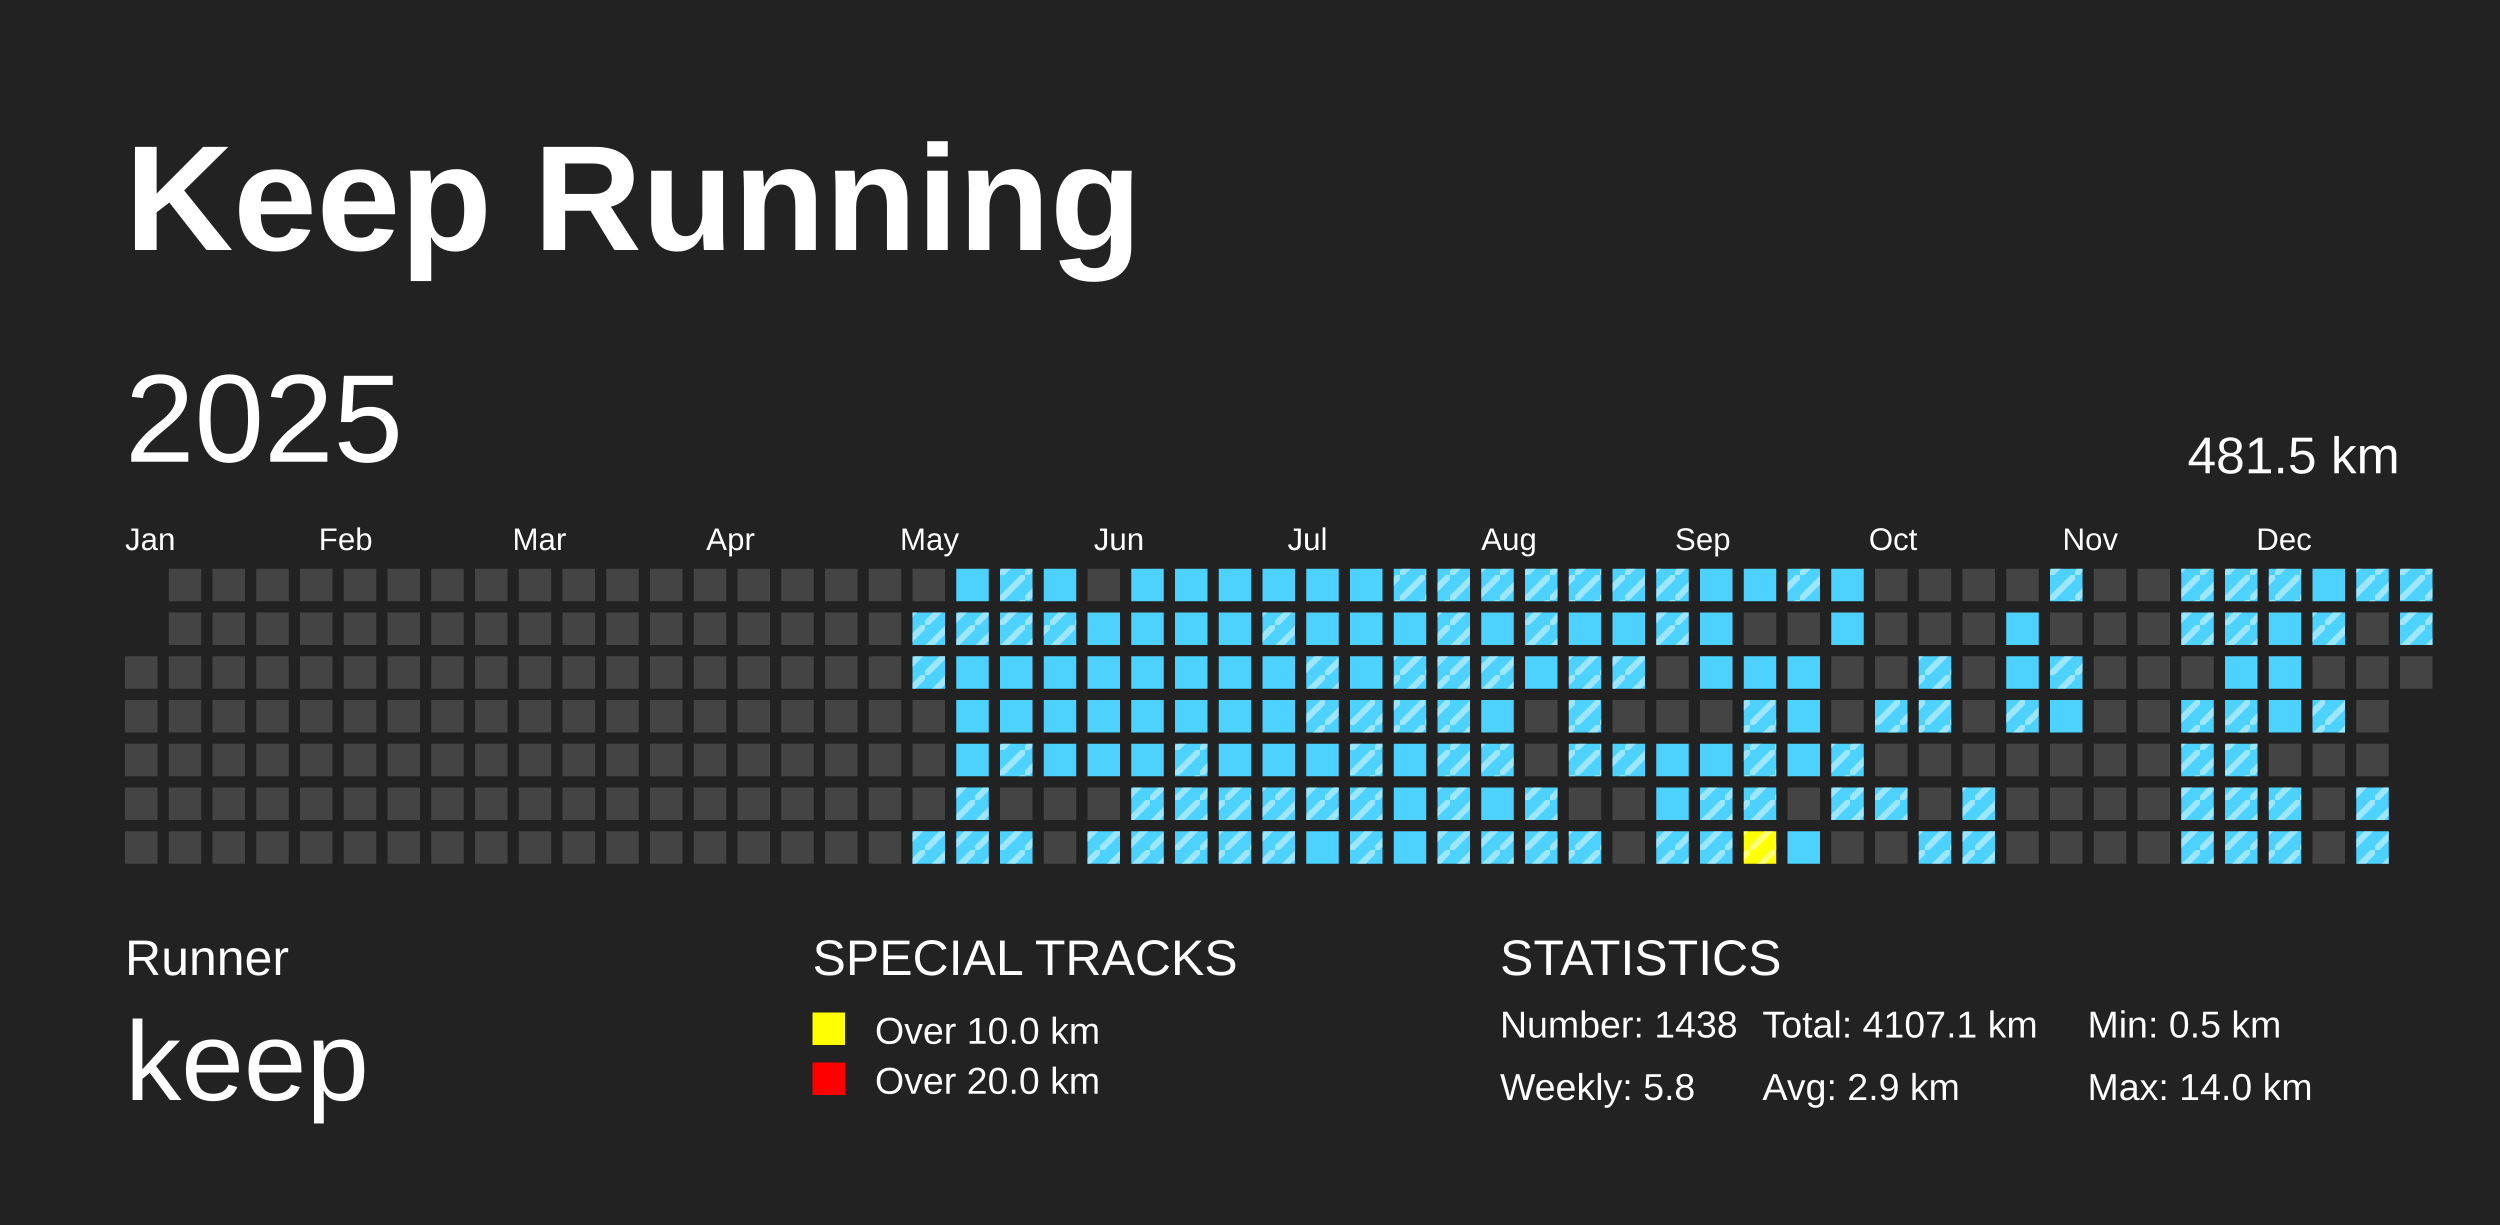
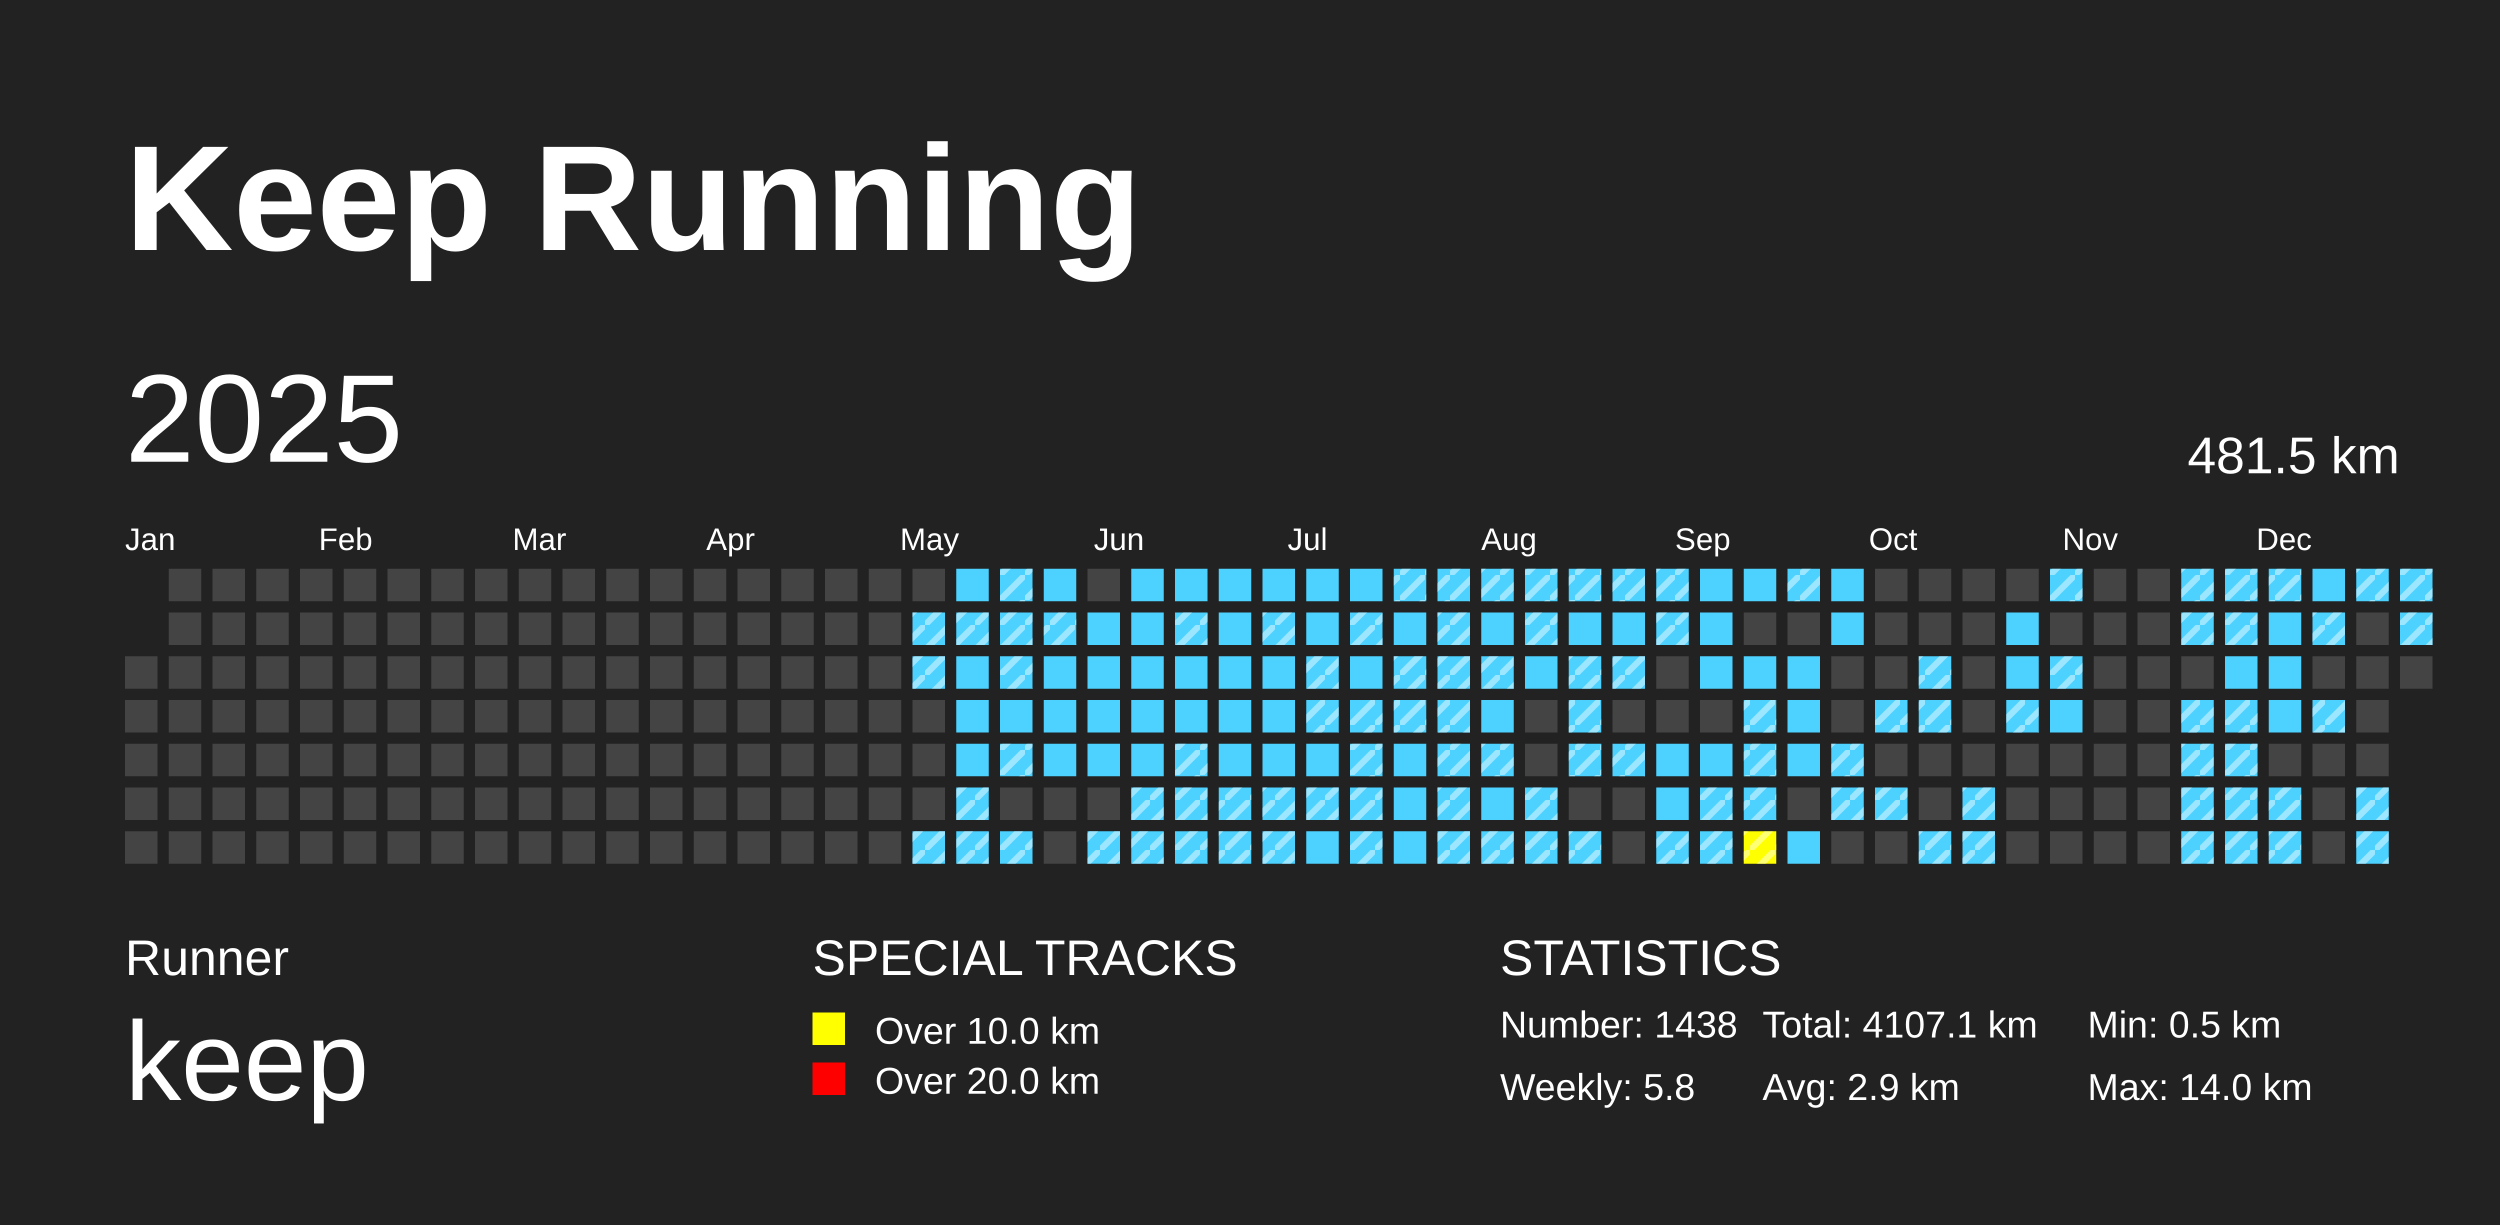
<svg xmlns="http://www.w3.org/2000/svg" baseProfile="full" height="98mm" version="1.1" viewBox="0,0,200,98" width="200mm">
  <defs>
    <pattern height="2" id="indoor-stripe" patternUnits="userSpaceOnUse" width="2">
      <line stroke="white" stroke-opacity="0.45" stroke-width="0.5" x1="0" x2="2" y1="2" y2="0" />
    </pattern>
  </defs>
  <rect fill="#222222" height="98" width="200" x="0" y="0" />
  <text fill="#FFFFFF" style="font-size:12px; font-family:Arial; font-weight:bold;" x="10" y="20">Keep Running</text>
  <text fill="#FFFFFF" style="font-size:4px; font-family:Arial" x="10" y="78">Runner</text>
  <text fill="#FFFFFF" style="font-size:9px; font-family:Arial" x="10" y="88">keep</text>
  <text fill="#FFFFFF" style="font-size:4px; font-family:Arial" x="65" y="78">SPECIAL TRACKS</text>
  <rect fill="yellow" height="2.6" width="2.6" x="65" y="81" />
  <text fill="#FFFFFF" style="font-size:3px; font-family:Arial" x="70" y="83.5">Over 10.0 km</text>
  <rect fill="red" height="2.6" width="2.6" x="65" y="85" />
  <text fill="#FFFFFF" style="font-size:3px; font-family:Arial" x="70" y="87.5">Over 20.0 km</text>
  <text fill="#FFFFFF" style="font-size:4px; font-family:Arial" x="120" y="78">STATISTICS</text>
  <text fill="#FFFFFF" style="font-size:3px; font-family:Arial" x="120" y="83">Number: 1438</text>
  <text fill="#FFFFFF" style="font-size:3px; font-family:Arial" x="120" y="88">Weekly: 5.8</text>
  <text fill="#FFFFFF" style="font-size:3px; font-family:Arial" x="141" y="83">Total: 4107.1 km</text>
  <text fill="#FFFFFF" style="font-size:3px; font-family:Arial" x="141" y="88">Avg: 2.9 km</text>
  <text fill="#FFFFFF" style="font-size:3px; font-family:Arial" x="167" y="83">Min: 0.5 km</text>
  <text fill="#FFFFFF" style="font-size:3px; font-family:Arial" x="167" y="88">Max: 14.0 km</text>
  <text dominant-baseline="hanging" fill="#FFFFFF" style="font-size:10.0px; font-family:Arial;" x="10" y="30">2025</text>
  <text dominant-baseline="hanging" fill="#FFFFFF" style="font-size:4.125px; font-family:Arial;" x="175" y="35">481.5 km</text>
  <text fill="#FFFFFF" style="font-size:2.5px; font-family:Arial" x="10.0" y="44">Jan</text>
  <text fill="#FFFFFF" style="font-size:2.5px; font-family:Arial" x="25.5" y="44">Feb</text>
  <text fill="#FFFFFF" style="font-size:2.5px; font-family:Arial" x="41.0" y="44">Mar</text>
  <text fill="#FFFFFF" style="font-size:2.5px; font-family:Arial" x="56.5" y="44">Apr</text>
  <text fill="#FFFFFF" style="font-size:2.5px; font-family:Arial" x="72.0" y="44">May</text>
  <text fill="#FFFFFF" style="font-size:2.5px; font-family:Arial" x="87.5" y="44">Jun</text>
  <text fill="#FFFFFF" style="font-size:2.5px; font-family:Arial" x="103.0" y="44">Jul</text>
  <text fill="#FFFFFF" style="font-size:2.5px; font-family:Arial" x="118.5" y="44">Aug</text>
  <text fill="#FFFFFF" style="font-size:2.5px; font-family:Arial" x="134.0" y="44">Sep</text>
  <text fill="#FFFFFF" style="font-size:2.5px; font-family:Arial" x="149.5" y="44">Oct</text>
  <text fill="#FFFFFF" style="font-size:2.5px; font-family:Arial" x="165.0" y="44">Nov</text>
  <text fill="#FFFFFF" style="font-size:2.5px; font-family:Arial" x="180.5" y="44">Dec</text>
  <rect fill="#444444" height="2.6" width="2.6" x="10.0" y="52.5" />
  <rect fill="#444444" height="2.6" width="2.6" x="10.0" y="56.0" />
  <rect fill="#444444" height="2.6" width="2.6" x="10.0" y="59.5" />
  <rect fill="#444444" height="2.6" width="2.6" x="10.0" y="63.0" />
  <rect fill="#444444" height="2.6" width="2.6" x="10.0" y="66.5" />
  <rect fill="#444444" height="2.6" width="2.6" x="13.5" y="45.5" />
  <rect fill="#444444" height="2.6" width="2.6" x="13.5" y="49.0" />
  <rect fill="#444444" height="2.6" width="2.6" x="13.5" y="52.5" />
  <rect fill="#444444" height="2.6" width="2.6" x="13.5" y="56.0" />
  <rect fill="#444444" height="2.6" width="2.6" x="13.5" y="59.5" />
  <rect fill="#444444" height="2.6" width="2.6" x="13.5" y="63.0" />
  <rect fill="#444444" height="2.6" width="2.6" x="13.5" y="66.5" />
  <rect fill="#444444" height="2.6" width="2.6" x="17.0" y="45.5" />
  <rect fill="#444444" height="2.6" width="2.6" x="17.0" y="49.0" />
  <rect fill="#444444" height="2.6" width="2.6" x="17.0" y="52.5" />
  <rect fill="#444444" height="2.6" width="2.6" x="17.0" y="56.0" />
  <rect fill="#444444" height="2.6" width="2.6" x="17.0" y="59.5" />
  <rect fill="#444444" height="2.6" width="2.6" x="17.0" y="63.0" />
  <rect fill="#444444" height="2.6" width="2.6" x="17.0" y="66.5" />
  <rect fill="#444444" height="2.6" width="2.6" x="20.5" y="45.5" />
  <rect fill="#444444" height="2.6" width="2.6" x="20.5" y="49.0" />
  <rect fill="#444444" height="2.6" width="2.6" x="20.5" y="52.5" />
  <rect fill="#444444" height="2.6" width="2.6" x="20.5" y="56.0" />
  <rect fill="#444444" height="2.6" width="2.6" x="20.5" y="59.5" />
  <rect fill="#444444" height="2.6" width="2.6" x="20.5" y="63.0" />
  <rect fill="#444444" height="2.6" width="2.6" x="20.5" y="66.5" />
  <rect fill="#444444" height="2.6" width="2.6" x="24.0" y="45.5" />
  <rect fill="#444444" height="2.6" width="2.6" x="24.0" y="49.0" />
  <rect fill="#444444" height="2.6" width="2.6" x="24.0" y="52.5" />
  <rect fill="#444444" height="2.6" width="2.6" x="24.0" y="56.0" />
  <rect fill="#444444" height="2.6" width="2.6" x="24.0" y="59.5" />
  <rect fill="#444444" height="2.6" width="2.6" x="24.0" y="63.0" />
  <rect fill="#444444" height="2.6" width="2.6" x="24.0" y="66.5" />
  <rect fill="#444444" height="2.6" width="2.6" x="27.5" y="45.5" />
  <rect fill="#444444" height="2.6" width="2.6" x="27.5" y="49.0" />
  <rect fill="#444444" height="2.6" width="2.6" x="27.5" y="52.5" />
  <rect fill="#444444" height="2.6" width="2.6" x="27.5" y="56.0" />
  <rect fill="#444444" height="2.6" width="2.6" x="27.5" y="59.5" />
  <rect fill="#444444" height="2.6" width="2.6" x="27.5" y="63.0" />
  <rect fill="#444444" height="2.6" width="2.6" x="27.5" y="66.5" />
  <rect fill="#444444" height="2.6" width="2.6" x="31.0" y="45.5" />
  <rect fill="#444444" height="2.6" width="2.6" x="31.0" y="49.0" />
  <rect fill="#444444" height="2.6" width="2.6" x="31.0" y="52.5" />
  <rect fill="#444444" height="2.6" width="2.6" x="31.0" y="56.0" />
  <rect fill="#444444" height="2.6" width="2.6" x="31.0" y="59.5" />
  <rect fill="#444444" height="2.6" width="2.6" x="31.0" y="63.0" />
  <rect fill="#444444" height="2.6" width="2.6" x="31.0" y="66.5" />
  <rect fill="#444444" height="2.6" width="2.6" x="34.5" y="45.5" />
  <rect fill="#444444" height="2.6" width="2.6" x="34.5" y="49.0" />
  <rect fill="#444444" height="2.6" width="2.6" x="34.5" y="52.5" />
  <rect fill="#444444" height="2.6" width="2.6" x="34.5" y="56.0" />
  <rect fill="#444444" height="2.6" width="2.6" x="34.5" y="59.5" />
  <rect fill="#444444" height="2.6" width="2.6" x="34.5" y="63.0" />
  <rect fill="#444444" height="2.6" width="2.6" x="34.5" y="66.5" />
  <rect fill="#444444" height="2.6" width="2.6" x="38.0" y="45.5" />
  <rect fill="#444444" height="2.6" width="2.6" x="38.0" y="49.0" />
  <rect fill="#444444" height="2.6" width="2.6" x="38.0" y="52.5" />
  <rect fill="#444444" height="2.6" width="2.6" x="38.0" y="56.0" />
  <rect fill="#444444" height="2.6" width="2.6" x="38.0" y="59.5" />
  <rect fill="#444444" height="2.6" width="2.6" x="38.0" y="63.0" />
  <rect fill="#444444" height="2.6" width="2.6" x="38.0" y="66.5" />
  <rect fill="#444444" height="2.6" width="2.6" x="41.5" y="45.5" />
  <rect fill="#444444" height="2.6" width="2.6" x="41.5" y="49.0" />
  <rect fill="#444444" height="2.6" width="2.6" x="41.5" y="52.5" />
  <rect fill="#444444" height="2.6" width="2.6" x="41.5" y="56.0" />
  <rect fill="#444444" height="2.6" width="2.6" x="41.5" y="59.5" />
  <rect fill="#444444" height="2.6" width="2.6" x="41.5" y="63.0" />
  <rect fill="#444444" height="2.6" width="2.6" x="41.5" y="66.5" />
  <rect fill="#444444" height="2.6" width="2.6" x="45.0" y="45.5" />
  <rect fill="#444444" height="2.6" width="2.6" x="45.0" y="49.0" />
  <rect fill="#444444" height="2.6" width="2.6" x="45.0" y="52.5" />
  <rect fill="#444444" height="2.6" width="2.6" x="45.0" y="56.0" />
  <rect fill="#444444" height="2.6" width="2.6" x="45.0" y="59.5" />
  <rect fill="#444444" height="2.6" width="2.6" x="45.0" y="63.0" />
  <rect fill="#444444" height="2.6" width="2.6" x="45.0" y="66.5" />
  <rect fill="#444444" height="2.6" width="2.6" x="48.5" y="45.5" />
  <rect fill="#444444" height="2.6" width="2.6" x="48.5" y="49.0" />
  <rect fill="#444444" height="2.6" width="2.6" x="48.5" y="52.5" />
  <rect fill="#444444" height="2.6" width="2.6" x="48.5" y="56.0" />
  <rect fill="#444444" height="2.6" width="2.6" x="48.5" y="59.5" />
  <rect fill="#444444" height="2.6" width="2.6" x="48.5" y="63.0" />
  <rect fill="#444444" height="2.6" width="2.6" x="48.5" y="66.5" />
  <rect fill="#444444" height="2.6" width="2.6" x="52.0" y="45.5" />
  <rect fill="#444444" height="2.6" width="2.6" x="52.0" y="49.0" />
  <rect fill="#444444" height="2.6" width="2.6" x="52.0" y="52.5" />
  <rect fill="#444444" height="2.6" width="2.6" x="52.0" y="56.0" />
  <rect fill="#444444" height="2.6" width="2.6" x="52.0" y="59.5" />
  <rect fill="#444444" height="2.6" width="2.6" x="52.0" y="63.0" />
  <rect fill="#444444" height="2.6" width="2.6" x="52.0" y="66.5" />
  <rect fill="#444444" height="2.6" width="2.6" x="55.5" y="45.5" />
  <rect fill="#444444" height="2.6" width="2.6" x="55.5" y="49.0" />
  <rect fill="#444444" height="2.6" width="2.6" x="55.5" y="52.5" />
  <rect fill="#444444" height="2.6" width="2.6" x="55.5" y="56.0" />
  <rect fill="#444444" height="2.6" width="2.6" x="55.5" y="59.5" />
  <rect fill="#444444" height="2.6" width="2.6" x="55.5" y="63.0" />
  <rect fill="#444444" height="2.6" width="2.6" x="55.5" y="66.5" />
  <rect fill="#444444" height="2.6" width="2.6" x="59.0" y="45.5" />
  <rect fill="#444444" height="2.6" width="2.6" x="59.0" y="49.0" />
  <rect fill="#444444" height="2.6" width="2.6" x="59.0" y="52.5" />
  <rect fill="#444444" height="2.6" width="2.6" x="59.0" y="56.0" />
  <rect fill="#444444" height="2.6" width="2.6" x="59.0" y="59.5" />
  <rect fill="#444444" height="2.6" width="2.6" x="59.0" y="63.0" />
  <rect fill="#444444" height="2.6" width="2.6" x="59.0" y="66.5" />
  <rect fill="#444444" height="2.6" width="2.6" x="62.5" y="45.5" />
  <rect fill="#444444" height="2.6" width="2.6" x="62.5" y="49.0" />
  <rect fill="#444444" height="2.6" width="2.6" x="62.5" y="52.5" />
  <rect fill="#444444" height="2.6" width="2.6" x="62.5" y="56.0" />
  <rect fill="#444444" height="2.6" width="2.6" x="62.5" y="59.5" />
  <rect fill="#444444" height="2.6" width="2.6" x="62.5" y="63.0" />
  <rect fill="#444444" height="2.6" width="2.6" x="62.5" y="66.5" />
  <rect fill="#444444" height="2.6" width="2.6" x="66.0" y="45.5" />
  <rect fill="#444444" height="2.6" width="2.6" x="66.0" y="49.0" />
  <rect fill="#444444" height="2.6" width="2.6" x="66.0" y="52.5" />
  <rect fill="#444444" height="2.6" width="2.6" x="66.0" y="56.0" />
  <rect fill="#444444" height="2.6" width="2.6" x="66.0" y="59.5" />
  <rect fill="#444444" height="2.6" width="2.6" x="66.0" y="63.0" />
  <rect fill="#444444" height="2.6" width="2.6" x="66.0" y="66.5" />
  <rect fill="#444444" height="2.6" width="2.6" x="69.5" y="45.5" />
  <rect fill="#444444" height="2.6" width="2.6" x="69.5" y="49.0" />
  <rect fill="#444444" height="2.6" width="2.6" x="69.5" y="52.5" />
  <rect fill="#444444" height="2.6" width="2.6" x="69.5" y="56.0" />
  <rect fill="#444444" height="2.6" width="2.6" x="69.5" y="59.5" />
  <rect fill="#444444" height="2.6" width="2.6" x="69.5" y="63.0" />
  <rect fill="#444444" height="2.6" width="2.6" x="69.5" y="66.5" />
  <rect fill="#444444" height="2.6" width="2.6" x="73.0" y="45.5" />
  <rect fill="#4DD2FF" height="2.6" width="2.6" x="73.0" y="49.0" />
  <rect fill="url(#indoor-stripe)" height="2.6" style="pointer-events: none;" width="2.6" x="73.0" y="49.0" />
  <rect fill="#4DD2FF" height="2.6" width="2.6" x="73.0" y="52.5" />
  <rect fill="url(#indoor-stripe)" height="2.6" style="pointer-events: none;" width="2.6" x="73.0" y="52.5" />
  <rect fill="#444444" height="2.6" width="2.6" x="73.0" y="56.0" />
  <rect fill="#444444" height="2.6" width="2.6" x="73.0" y="59.5" />
  <rect fill="#444444" height="2.6" width="2.6" x="73.0" y="63.0" />
  <rect fill="#4DD2FF" height="2.6" width="2.6" x="73.0" y="66.5" />
  <rect fill="url(#indoor-stripe)" height="2.6" style="pointer-events: none;" width="2.6" x="73.0" y="66.5" />
  <rect fill="#4DD2FF" height="2.6" width="2.6" x="76.5" y="45.5" />
  <rect fill="#4DD2FF" height="2.6" width="2.6" x="76.5" y="49.0" />
  <rect fill="url(#indoor-stripe)" height="2.6" style="pointer-events: none;" width="2.6" x="76.5" y="49.0" />
  <rect fill="#4DD2FF" height="2.6" width="2.6" x="76.5" y="52.5" />
  <rect fill="#4DD2FF" height="2.6" width="2.6" x="76.5" y="56.0" />
  <rect fill="#4DD2FF" height="2.6" width="2.6" x="76.5" y="59.5" />
  <rect fill="#4DD2FF" height="2.6" width="2.6" x="76.5" y="63.0" />
  <rect fill="url(#indoor-stripe)" height="2.6" style="pointer-events: none;" width="2.6" x="76.5" y="63.0" />
  <rect fill="#4DD2FF" height="2.6" width="2.6" x="76.5" y="66.5" />
  <rect fill="url(#indoor-stripe)" height="2.6" style="pointer-events: none;" width="2.6" x="76.5" y="66.5" />
  <rect fill="#4DD2FF" height="2.6" width="2.6" x="80.0" y="45.5" />
  <rect fill="url(#indoor-stripe)" height="2.6" style="pointer-events: none;" width="2.6" x="80.0" y="45.5" />
  <rect fill="#4DD2FF" height="2.6" width="2.6" x="80.0" y="49.0" />
  <rect fill="url(#indoor-stripe)" height="2.6" style="pointer-events: none;" width="2.6" x="80.0" y="49.0" />
  <rect fill="#4DD2FF" height="2.6" width="2.6" x="80.0" y="52.5" />
+   <rect fill="url(#indoor-stripe)" height="2.6" style="pointer-events: none;" width="2.6" x="80.0" y="52.5" />
  <rect fill="#4DD2FF" height="2.6" width="2.6" x="80.0" y="56.0" />
  <rect fill="#4DD2FF" height="2.6" width="2.6" x="80.0" y="59.5" />
  <rect fill="url(#indoor-stripe)" height="2.6" style="pointer-events: none;" width="2.6" x="80.0" y="59.5" />
  <rect fill="#444444" height="2.6" width="2.6" x="80.0" y="63.0" />
  <rect fill="#4DD2FF" height="2.6" width="2.6" x="80.0" y="66.5" />
  <rect fill="url(#indoor-stripe)" height="2.6" style="pointer-events: none;" width="2.6" x="80.0" y="66.5" />
  <rect fill="#4DD2FF" height="2.6" width="2.6" x="83.5" y="45.5" />
  <rect fill="#4DD2FF" height="2.6" width="2.6" x="83.5" y="49.0" />
  <rect fill="url(#indoor-stripe)" height="2.6" style="pointer-events: none;" width="2.6" x="83.5" y="49.0" />
  <rect fill="#4DD2FF" height="2.6" width="2.6" x="83.5" y="52.5" />
  <rect fill="#4DD2FF" height="2.6" width="2.6" x="83.5" y="56.0" />
  <rect fill="#4DD2FF" height="2.6" width="2.6" x="83.5" y="59.5" />
  <rect fill="#444444" height="2.6" width="2.6" x="83.5" y="63.0" />
  <rect fill="#444444" height="2.6" width="2.6" x="83.5" y="66.5" />
  <rect fill="#444444" height="2.6" width="2.6" x="87.0" y="45.5" />
  <rect fill="#4DD2FF" height="2.6" width="2.6" x="87.0" y="49.0" />
  <rect fill="#4DD2FF" height="2.6" width="2.6" x="87.0" y="52.5" />
  <rect fill="#4DD2FF" height="2.6" width="2.6" x="87.0" y="56.0" />
  <rect fill="#4DD2FF" height="2.6" width="2.6" x="87.0" y="59.5" />
  <rect fill="#444444" height="2.6" width="2.6" x="87.0" y="63.0" />
  <rect fill="#4DD2FF" height="2.6" width="2.6" x="87.0" y="66.5" />
  <rect fill="url(#indoor-stripe)" height="2.6" style="pointer-events: none;" width="2.6" x="87.0" y="66.5" />
  <rect fill="#4DD2FF" height="2.6" width="2.6" x="90.5" y="45.5" />
  <rect fill="#4DD2FF" height="2.6" width="2.6" x="90.5" y="49.0" />
  <rect fill="#4DD2FF" height="2.6" width="2.6" x="90.5" y="52.5" />
  <rect fill="#4DD2FF" height="2.6" width="2.6" x="90.5" y="56.0" />
  <rect fill="#4DD2FF" height="2.6" width="2.6" x="90.5" y="59.5" />
  <rect fill="#4DD2FF" height="2.6" width="2.6" x="90.5" y="63.0" />
  <rect fill="url(#indoor-stripe)" height="2.6" style="pointer-events: none;" width="2.6" x="90.5" y="63.0" />
  <rect fill="#4DD2FF" height="2.6" width="2.6" x="90.5" y="66.5" />
  <rect fill="url(#indoor-stripe)" height="2.6" style="pointer-events: none;" width="2.6" x="90.5" y="66.5" />
  <rect fill="#4DD2FF" height="2.6" width="2.6" x="94.0" y="45.5" />
  <rect fill="#4DD2FF" height="2.6" width="2.6" x="94.0" y="49.0" />
+   <rect fill="url(#indoor-stripe)" height="2.6" style="pointer-events: none;" width="2.6" x="94.0" y="49.0" />
  <rect fill="#4DD2FF" height="2.6" width="2.6" x="94.0" y="52.5" />
  <rect fill="#4DD2FF" height="2.6" width="2.6" x="94.0" y="56.0" />
  <rect fill="#4DD2FF" height="2.6" width="2.6" x="94.0" y="59.5" />
  <rect fill="url(#indoor-stripe)" height="2.6" style="pointer-events: none;" width="2.6" x="94.0" y="59.5" />
  <rect fill="#4DD2FF" height="2.6" width="2.6" x="94.0" y="63.0" />
  <rect fill="url(#indoor-stripe)" height="2.6" style="pointer-events: none;" width="2.6" x="94.0" y="63.0" />
  <rect fill="#4DD2FF" height="2.6" width="2.6" x="94.0" y="66.5" />
  <rect fill="url(#indoor-stripe)" height="2.6" style="pointer-events: none;" width="2.6" x="94.0" y="66.5" />
  <rect fill="#4DD2FF" height="2.6" width="2.6" x="97.5" y="45.5" />
  <rect fill="#4DD2FF" height="2.6" width="2.6" x="97.5" y="49.0" />
  <rect fill="#4DD2FF" height="2.6" width="2.6" x="97.5" y="52.5" />
  <rect fill="#4DD2FF" height="2.6" width="2.6" x="97.5" y="56.0" />
  <rect fill="#4DD2FF" height="2.6" width="2.6" x="97.5" y="59.5" />
  <rect fill="#4DD2FF" height="2.6" width="2.6" x="97.5" y="63.0" />
  <rect fill="url(#indoor-stripe)" height="2.6" style="pointer-events: none;" width="2.6" x="97.5" y="63.0" />
  <rect fill="#4DD2FF" height="2.6" width="2.6" x="97.5" y="66.5" />
  <rect fill="url(#indoor-stripe)" height="2.6" style="pointer-events: none;" width="2.6" x="97.5" y="66.5" />
  <rect fill="#4DD2FF" height="2.6" width="2.6" x="101.0" y="45.5" />
  <rect fill="#4DD2FF" height="2.6" width="2.6" x="101.0" y="49.0" />
  <rect fill="url(#indoor-stripe)" height="2.6" style="pointer-events: none;" width="2.6" x="101.0" y="49.0" />
  <rect fill="#4DD2FF" height="2.6" width="2.6" x="101.0" y="52.5" />
  <rect fill="#4DD2FF" height="2.6" width="2.6" x="101.0" y="56.0" />
  <rect fill="#4DD2FF" height="2.6" width="2.6" x="101.0" y="59.5" />
  <rect fill="#4DD2FF" height="2.6" width="2.6" x="101.0" y="63.0" />
  <rect fill="url(#indoor-stripe)" height="2.6" style="pointer-events: none;" width="2.6" x="101.0" y="63.0" />
  <rect fill="#4DD2FF" height="2.6" width="2.6" x="101.0" y="66.5" />
  <rect fill="url(#indoor-stripe)" height="2.6" style="pointer-events: none;" width="2.6" x="101.0" y="66.5" />
  <rect fill="#4DD2FF" height="2.6" width="2.6" x="104.5" y="45.5" />
  <rect fill="#4DD2FF" height="2.6" width="2.6" x="104.5" y="49.0" />
  <rect fill="#4DD2FF" height="2.6" width="2.6" x="104.5" y="52.5" />
  <rect fill="url(#indoor-stripe)" height="2.6" style="pointer-events: none;" width="2.6" x="104.5" y="52.5" />
  <rect fill="#4DD2FF" height="2.6" width="2.6" x="104.5" y="56.0" />
  <rect fill="url(#indoor-stripe)" height="2.6" style="pointer-events: none;" width="2.6" x="104.5" y="56.0" />
  <rect fill="#4DD2FF" height="2.6" width="2.6" x="104.5" y="59.5" />
  <rect fill="#4DD2FF" height="2.6" width="2.6" x="104.5" y="63.0" />
  <rect fill="url(#indoor-stripe)" height="2.6" style="pointer-events: none;" width="2.6" x="104.5" y="63.0" />
  <rect fill="#4DD2FF" height="2.6" width="2.6" x="104.5" y="66.5" />
  <rect fill="#4DD2FF" height="2.6" width="2.6" x="108.0" y="45.5" />
  <rect fill="#4DD2FF" height="2.6" width="2.6" x="108.0" y="49.0" />
+   <rect fill="url(#indoor-stripe)" height="2.6" style="pointer-events: none;" width="2.6" x="108.0" y="49.0" />
  <rect fill="#4DD2FF" height="2.6" width="2.6" x="108.0" y="52.5" />
  <rect fill="#4DD2FF" height="2.6" width="2.6" x="108.0" y="56.0" />
  <rect fill="url(#indoor-stripe)" height="2.6" style="pointer-events: none;" width="2.6" x="108.0" y="56.0" />
  <rect fill="#4DD2FF" height="2.6" width="2.6" x="108.0" y="59.5" />
  <rect fill="url(#indoor-stripe)" height="2.6" style="pointer-events: none;" width="2.6" x="108.0" y="59.5" />
  <rect fill="#4DD2FF" height="2.6" width="2.6" x="108.0" y="63.0" />
  <rect fill="url(#indoor-stripe)" height="2.6" style="pointer-events: none;" width="2.6" x="108.0" y="63.0" />
  <rect fill="#4DD2FF" height="2.6" width="2.6" x="108.0" y="66.5" />
  <rect fill="url(#indoor-stripe)" height="2.6" style="pointer-events: none;" width="2.6" x="108.0" y="66.5" />
  <rect fill="#4DD2FF" height="2.6" width="2.6" x="111.5" y="45.5" />
  <rect fill="url(#indoor-stripe)" height="2.6" style="pointer-events: none;" width="2.6" x="111.5" y="45.5" />
  <rect fill="#4DD2FF" height="2.6" width="2.6" x="111.5" y="49.0" />
  <rect fill="#4DD2FF" height="2.6" width="2.6" x="111.5" y="52.5" />
  <rect fill="url(#indoor-stripe)" height="2.6" style="pointer-events: none;" width="2.6" x="111.5" y="52.5" />
  <rect fill="#4DD2FF" height="2.6" width="2.6" x="111.5" y="56.0" />
  <rect fill="url(#indoor-stripe)" height="2.6" style="pointer-events: none;" width="2.6" x="111.5" y="56.0" />
  <rect fill="#4DD2FF" height="2.6" width="2.6" x="111.5" y="59.5" />
  <rect fill="#4DD2FF" height="2.6" width="2.6" x="111.5" y="63.0" />
  <rect fill="#4DD2FF" height="2.6" width="2.6" x="111.5" y="66.5" />
  <rect fill="#4DD2FF" height="2.6" width="2.6" x="115.0" y="45.5" />
  <rect fill="url(#indoor-stripe)" height="2.6" style="pointer-events: none;" width="2.6" x="115.0" y="45.5" />
  <rect fill="#4DD2FF" height="2.6" width="2.6" x="115.0" y="49.0" />
  <rect fill="url(#indoor-stripe)" height="2.6" style="pointer-events: none;" width="2.6" x="115.0" y="49.0" />
  <rect fill="#4DD2FF" height="2.6" width="2.6" x="115.0" y="52.5" />
  <rect fill="url(#indoor-stripe)" height="2.6" style="pointer-events: none;" width="2.6" x="115.0" y="52.5" />
  <rect fill="#4DD2FF" height="2.6" width="2.6" x="115.0" y="56.0" />
  <rect fill="url(#indoor-stripe)" height="2.6" style="pointer-events: none;" width="2.6" x="115.0" y="56.0" />
  <rect fill="#4DD2FF" height="2.6" width="2.6" x="115.0" y="59.5" />
  <rect fill="url(#indoor-stripe)" height="2.6" style="pointer-events: none;" width="2.6" x="115.0" y="59.5" />
  <rect fill="#4DD2FF" height="2.6" width="2.6" x="115.0" y="63.0" />
  <rect fill="url(#indoor-stripe)" height="2.6" style="pointer-events: none;" width="2.6" x="115.0" y="63.0" />
  <rect fill="#4DD2FF" height="2.6" width="2.6" x="115.0" y="66.5" />
  <rect fill="url(#indoor-stripe)" height="2.6" style="pointer-events: none;" width="2.6" x="115.0" y="66.5" />
  <rect fill="#4DD2FF" height="2.6" width="2.6" x="118.5" y="45.5" />
  <rect fill="url(#indoor-stripe)" height="2.6" style="pointer-events: none;" width="2.6" x="118.5" y="45.5" />
  <rect fill="#4DD2FF" height="2.6" width="2.6" x="118.5" y="49.0" />
  <rect fill="#4DD2FF" height="2.6" width="2.6" x="118.5" y="52.5" />
  <rect fill="url(#indoor-stripe)" height="2.6" style="pointer-events: none;" width="2.6" x="118.5" y="52.5" />
  <rect fill="#4DD2FF" height="2.6" width="2.6" x="118.5" y="56.0" />
  <rect fill="#4DD2FF" height="2.6" width="2.6" x="118.5" y="59.5" />
  <rect fill="url(#indoor-stripe)" height="2.6" style="pointer-events: none;" width="2.6" x="118.5" y="59.5" />
  <rect fill="#4DD2FF" height="2.6" width="2.6" x="118.5" y="63.0" />
  <rect fill="#4DD2FF" height="2.6" width="2.6" x="118.5" y="66.5" />
  <rect fill="url(#indoor-stripe)" height="2.6" style="pointer-events: none;" width="2.6" x="118.5" y="66.5" />
  <rect fill="#4DD2FF" height="2.6" width="2.6" x="122.0" y="45.5" />
  <rect fill="url(#indoor-stripe)" height="2.6" style="pointer-events: none;" width="2.6" x="122.0" y="45.5" />
  <rect fill="#4DD2FF" height="2.6" width="2.6" x="122.0" y="49.0" />
  <rect fill="url(#indoor-stripe)" height="2.6" style="pointer-events: none;" width="2.6" x="122.0" y="49.0" />
  <rect fill="#4DD2FF" height="2.6" width="2.6" x="122.0" y="52.5" />
  <rect fill="#444444" height="2.6" width="2.6" x="122.0" y="56.0" />
  <rect fill="#444444" height="2.6" width="2.6" x="122.0" y="59.5" />
  <rect fill="#4DD2FF" height="2.6" width="2.6" x="122.0" y="63.0" />
  <rect fill="url(#indoor-stripe)" height="2.6" style="pointer-events: none;" width="2.6" x="122.0" y="63.0" />
  <rect fill="#4DD2FF" height="2.6" width="2.6" x="122.0" y="66.5" />
  <rect fill="url(#indoor-stripe)" height="2.6" style="pointer-events: none;" width="2.6" x="122.0" y="66.5" />
  <rect fill="#4DD2FF" height="2.6" width="2.6" x="125.5" y="45.5" />
  <rect fill="url(#indoor-stripe)" height="2.6" style="pointer-events: none;" width="2.6" x="125.5" y="45.5" />
  <rect fill="#4DD2FF" height="2.6" width="2.6" x="125.5" y="49.0" />
  <rect fill="#4DD2FF" height="2.6" width="2.6" x="125.5" y="52.5" />
  <rect fill="url(#indoor-stripe)" height="2.6" style="pointer-events: none;" width="2.6" x="125.5" y="52.5" />
  <rect fill="#4DD2FF" height="2.6" width="2.6" x="125.5" y="56.0" />
  <rect fill="url(#indoor-stripe)" height="2.6" style="pointer-events: none;" width="2.6" x="125.5" y="56.0" />
  <rect fill="#4DD2FF" height="2.6" width="2.6" x="125.5" y="59.5" />
  <rect fill="url(#indoor-stripe)" height="2.6" style="pointer-events: none;" width="2.6" x="125.5" y="59.5" />
  <rect fill="#444444" height="2.6" width="2.6" x="125.5" y="63.0" />
  <rect fill="#4DD2FF" height="2.6" width="2.6" x="125.5" y="66.5" />
  <rect fill="url(#indoor-stripe)" height="2.6" style="pointer-events: none;" width="2.6" x="125.5" y="66.5" />
  <rect fill="#4DD2FF" height="2.6" width="2.6" x="129.0" y="45.5" />
  <rect fill="url(#indoor-stripe)" height="2.6" style="pointer-events: none;" width="2.6" x="129.0" y="45.5" />
  <rect fill="#4DD2FF" height="2.6" width="2.6" x="129.0" y="49.0" />
  <rect fill="#4DD2FF" height="2.6" width="2.6" x="129.0" y="52.5" />
  <rect fill="url(#indoor-stripe)" height="2.6" style="pointer-events: none;" width="2.6" x="129.0" y="52.5" />
  <rect fill="#444444" height="2.6" width="2.6" x="129.0" y="56.0" />
  <rect fill="#4DD2FF" height="2.6" width="2.6" x="129.0" y="59.5" />
  <rect fill="url(#indoor-stripe)" height="2.6" style="pointer-events: none;" width="2.6" x="129.0" y="59.5" />
  <rect fill="#444444" height="2.6" width="2.6" x="129.0" y="63.0" />
  <rect fill="#444444" height="2.6" width="2.6" x="129.0" y="66.5" />
  <rect fill="#4DD2FF" height="2.6" width="2.6" x="132.5" y="45.5" />
  <rect fill="url(#indoor-stripe)" height="2.6" style="pointer-events: none;" width="2.6" x="132.5" y="45.5" />
  <rect fill="#4DD2FF" height="2.6" width="2.6" x="132.5" y="49.0" />
  <rect fill="url(#indoor-stripe)" height="2.6" style="pointer-events: none;" width="2.6" x="132.5" y="49.0" />
  <rect fill="#444444" height="2.6" width="2.6" x="132.5" y="52.5" />
  <rect fill="#444444" height="2.6" width="2.6" x="132.5" y="56.0" />
  <rect fill="#4DD2FF" height="2.6" width="2.6" x="132.5" y="59.5" />
  <rect fill="#4DD2FF" height="2.6" width="2.6" x="132.5" y="63.0" />
  <rect fill="#4DD2FF" height="2.6" width="2.6" x="132.5" y="66.5" />
  <rect fill="url(#indoor-stripe)" height="2.6" style="pointer-events: none;" width="2.6" x="132.5" y="66.5" />
  <rect fill="#4DD2FF" height="2.6" width="2.6" x="136.0" y="45.5" />
  <rect fill="#4DD2FF" height="2.6" width="2.6" x="136.0" y="49.0" />
  <rect fill="#4DD2FF" height="2.6" width="2.6" x="136.0" y="52.5" />
  <rect fill="#444444" height="2.6" width="2.6" x="136.0" y="56.0" />
  <rect fill="#4DD2FF" height="2.6" width="2.6" x="136.0" y="59.5" />
  <rect fill="#4DD2FF" height="2.6" width="2.6" x="136.0" y="63.0" />
  <rect fill="url(#indoor-stripe)" height="2.6" style="pointer-events: none;" width="2.6" x="136.0" y="63.0" />
  <rect fill="#4DD2FF" height="2.6" width="2.6" x="136.0" y="66.5" />
  <rect fill="url(#indoor-stripe)" height="2.6" style="pointer-events: none;" width="2.6" x="136.0" y="66.5" />
  <rect fill="#4DD2FF" height="2.6" width="2.6" x="139.5" y="45.5" />
  <rect fill="#444444" height="2.6" width="2.6" x="139.5" y="49.0" />
  <rect fill="#4DD2FF" height="2.6" width="2.6" x="139.5" y="52.5" />
  <rect fill="#4DD2FF" height="2.6" width="2.6" x="139.5" y="56.0" />
  <rect fill="url(#indoor-stripe)" height="2.6" style="pointer-events: none;" width="2.6" x="139.5" y="56.0" />
  <rect fill="#4DD2FF" height="2.6" width="2.6" x="139.5" y="59.5" />
  <rect fill="url(#indoor-stripe)" height="2.6" style="pointer-events: none;" width="2.6" x="139.5" y="59.5" />
  <rect fill="#4DD2FF" height="2.6" width="2.6" x="139.5" y="63.0" />
  <rect fill="url(#indoor-stripe)" height="2.6" style="pointer-events: none;" width="2.6" x="139.5" y="63.0" />
  <rect fill="yellow" height="2.6" width="2.6" x="139.5" y="66.5" />
  <rect fill="url(#indoor-stripe)" height="2.6" style="pointer-events: none;" width="2.6" x="139.5" y="66.5" />
  <rect fill="#4DD2FF" height="2.6" width="2.6" x="143.0" y="45.5" />
  <rect fill="url(#indoor-stripe)" height="2.6" style="pointer-events: none;" width="2.6" x="143.0" y="45.5" />
  <rect fill="#444444" height="2.6" width="2.6" x="143.0" y="49.0" />
  <rect fill="#4DD2FF" height="2.6" width="2.6" x="143.0" y="52.5" />
  <rect fill="#4DD2FF" height="2.6" width="2.6" x="143.0" y="56.0" />
  <rect fill="#4DD2FF" height="2.6" width="2.6" x="143.0" y="59.5" />
  <rect fill="#444444" height="2.6" width="2.6" x="143.0" y="63.0" />
  <rect fill="#4DD2FF" height="2.6" width="2.6" x="143.0" y="66.5" />
  <rect fill="#4DD2FF" height="2.6" width="2.6" x="146.5" y="45.5" />
  <rect fill="#4DD2FF" height="2.6" width="2.6" x="146.5" y="49.0" />
  <rect fill="#444444" height="2.6" width="2.6" x="146.5" y="52.5" />
  <rect fill="#444444" height="2.6" width="2.6" x="146.5" y="56.0" />
  <rect fill="#4DD2FF" height="2.6" width="2.6" x="146.5" y="59.5" />
  <rect fill="url(#indoor-stripe)" height="2.6" style="pointer-events: none;" width="2.6" x="146.5" y="59.5" />
  <rect fill="#4DD2FF" height="2.6" width="2.6" x="146.5" y="63.0" />
  <rect fill="url(#indoor-stripe)" height="2.6" style="pointer-events: none;" width="2.6" x="146.5" y="63.0" />
  <rect fill="#444444" height="2.6" width="2.6" x="146.5" y="66.5" />
  <rect fill="#444444" height="2.6" width="2.6" x="150.0" y="45.5" />
  <rect fill="#444444" height="2.6" width="2.6" x="150.0" y="49.0" />
  <rect fill="#444444" height="2.6" width="2.6" x="150.0" y="52.5" />
  <rect fill="#4DD2FF" height="2.6" width="2.6" x="150.0" y="56.0" />
  <rect fill="url(#indoor-stripe)" height="2.6" style="pointer-events: none;" width="2.6" x="150.0" y="56.0" />
  <rect fill="#444444" height="2.6" width="2.6" x="150.0" y="59.5" />
  <rect fill="#4DD2FF" height="2.6" width="2.6" x="150.0" y="63.0" />
  <rect fill="url(#indoor-stripe)" height="2.6" style="pointer-events: none;" width="2.6" x="150.0" y="63.0" />
  <rect fill="#444444" height="2.6" width="2.6" x="150.0" y="66.5" />
  <rect fill="#444444" height="2.6" width="2.6" x="153.5" y="45.5" />
  <rect fill="#444444" height="2.6" width="2.6" x="153.5" y="49.0" />
  <rect fill="#4DD2FF" height="2.6" width="2.6" x="153.5" y="52.5" />
  <rect fill="url(#indoor-stripe)" height="2.6" style="pointer-events: none;" width="2.6" x="153.5" y="52.5" />
  <rect fill="#4DD2FF" height="2.6" width="2.6" x="153.5" y="56.0" />
  <rect fill="url(#indoor-stripe)" height="2.6" style="pointer-events: none;" width="2.6" x="153.5" y="56.0" />
  <rect fill="#444444" height="2.6" width="2.6" x="153.5" y="59.5" />
  <rect fill="#444444" height="2.6" width="2.6" x="153.5" y="63.0" />
  <rect fill="#4DD2FF" height="2.6" width="2.6" x="153.5" y="66.5" />
  <rect fill="url(#indoor-stripe)" height="2.6" style="pointer-events: none;" width="2.6" x="153.5" y="66.5" />
  <rect fill="#444444" height="2.6" width="2.6" x="157.0" y="45.5" />
  <rect fill="#444444" height="2.6" width="2.6" x="157.0" y="49.0" />
  <rect fill="#444444" height="2.6" width="2.6" x="157.0" y="52.5" />
  <rect fill="#444444" height="2.6" width="2.6" x="157.0" y="56.0" />
  <rect fill="#444444" height="2.6" width="2.6" x="157.0" y="59.5" />
  <rect fill="#4DD2FF" height="2.6" width="2.6" x="157.0" y="63.0" />
  <rect fill="url(#indoor-stripe)" height="2.6" style="pointer-events: none;" width="2.6" x="157.0" y="63.0" />
  <rect fill="#4DD2FF" height="2.6" width="2.6" x="157.0" y="66.5" />
  <rect fill="url(#indoor-stripe)" height="2.6" style="pointer-events: none;" width="2.6" x="157.0" y="66.5" />
  <rect fill="#444444" height="2.6" width="2.6" x="160.5" y="45.5" />
  <rect fill="#4DD2FF" height="2.6" width="2.6" x="160.5" y="49.0" />
  <rect fill="#4DD2FF" height="2.6" width="2.6" x="160.5" y="52.5" />
  <rect fill="#4DD2FF" height="2.6" width="2.6" x="160.5" y="56.0" />
  <rect fill="url(#indoor-stripe)" height="2.6" style="pointer-events: none;" width="2.6" x="160.5" y="56.0" />
  <rect fill="#444444" height="2.6" width="2.6" x="160.5" y="59.5" />
  <rect fill="#444444" height="2.6" width="2.6" x="160.5" y="63.0" />
  <rect fill="#444444" height="2.6" width="2.6" x="160.5" y="66.5" />
  <rect fill="#4DD2FF" height="2.6" width="2.6" x="164.0" y="45.5" />
  <rect fill="url(#indoor-stripe)" height="2.6" style="pointer-events: none;" width="2.6" x="164.0" y="45.5" />
  <rect fill="#444444" height="2.6" width="2.6" x="164.0" y="49.0" />
  <rect fill="#4DD2FF" height="2.6" width="2.6" x="164.0" y="52.5" />
  <rect fill="url(#indoor-stripe)" height="2.6" style="pointer-events: none;" width="2.6" x="164.0" y="52.5" />
  <rect fill="#4DD2FF" height="2.6" width="2.6" x="164.0" y="56.0" />
  <rect fill="#444444" height="2.6" width="2.6" x="164.0" y="59.5" />
  <rect fill="#444444" height="2.6" width="2.6" x="164.0" y="63.0" />
  <rect fill="#444444" height="2.6" width="2.6" x="164.0" y="66.5" />
  <rect fill="#444444" height="2.6" width="2.6" x="167.5" y="45.5" />
  <rect fill="#444444" height="2.6" width="2.6" x="167.5" y="49.0" />
  <rect fill="#444444" height="2.6" width="2.6" x="167.5" y="52.5" />
  <rect fill="#444444" height="2.6" width="2.6" x="167.5" y="56.0" />
  <rect fill="#444444" height="2.6" width="2.6" x="167.5" y="59.5" />
  <rect fill="#444444" height="2.6" width="2.6" x="167.5" y="63.0" />
  <rect fill="#444444" height="2.6" width="2.6" x="167.5" y="66.5" />
  <rect fill="#444444" height="2.6" width="2.6" x="171.0" y="45.5" />
  <rect fill="#444444" height="2.6" width="2.6" x="171.0" y="49.0" />
  <rect fill="#444444" height="2.6" width="2.6" x="171.0" y="52.5" />
  <rect fill="#444444" height="2.6" width="2.6" x="171.0" y="56.0" />
  <rect fill="#444444" height="2.6" width="2.6" x="171.0" y="59.5" />
  <rect fill="#444444" height="2.6" width="2.6" x="171.0" y="63.0" />
  <rect fill="#444444" height="2.6" width="2.6" x="171.0" y="66.5" />
  <rect fill="#4DD2FF" height="2.6" width="2.6" x="174.5" y="45.5" />
  <rect fill="url(#indoor-stripe)" height="2.6" style="pointer-events: none;" width="2.6" x="174.5" y="45.5" />
  <rect fill="#4DD2FF" height="2.6" width="2.6" x="174.5" y="49.0" />
  <rect fill="url(#indoor-stripe)" height="2.6" style="pointer-events: none;" width="2.6" x="174.5" y="49.0" />
  <rect fill="#444444" height="2.6" width="2.6" x="174.5" y="52.5" />
  <rect fill="#4DD2FF" height="2.6" width="2.6" x="174.5" y="56.0" />
  <rect fill="url(#indoor-stripe)" height="2.6" style="pointer-events: none;" width="2.6" x="174.5" y="56.0" />
  <rect fill="#4DD2FF" height="2.6" width="2.6" x="174.5" y="59.5" />
  <rect fill="url(#indoor-stripe)" height="2.6" style="pointer-events: none;" width="2.6" x="174.5" y="59.5" />
  <rect fill="#4DD2FF" height="2.6" width="2.6" x="174.5" y="63.0" />
  <rect fill="url(#indoor-stripe)" height="2.6" style="pointer-events: none;" width="2.6" x="174.5" y="63.0" />
  <rect fill="#4DD2FF" height="2.6" width="2.6" x="174.5" y="66.5" />
  <rect fill="url(#indoor-stripe)" height="2.6" style="pointer-events: none;" width="2.6" x="174.5" y="66.5" />
  <rect fill="#4DD2FF" height="2.6" width="2.6" x="178.0" y="45.5" />
  <rect fill="url(#indoor-stripe)" height="2.6" style="pointer-events: none;" width="2.6" x="178.0" y="45.5" />
  <rect fill="#4DD2FF" height="2.6" width="2.6" x="178.0" y="49.0" />
  <rect fill="url(#indoor-stripe)" height="2.6" style="pointer-events: none;" width="2.6" x="178.0" y="49.0" />
  <rect fill="#4DD2FF" height="2.6" width="2.6" x="178.0" y="52.5" />
  <rect fill="#4DD2FF" height="2.6" width="2.6" x="178.0" y="56.0" />
  <rect fill="url(#indoor-stripe)" height="2.6" style="pointer-events: none;" width="2.6" x="178.0" y="56.0" />
  <rect fill="#4DD2FF" height="2.6" width="2.6" x="178.0" y="59.5" />
  <rect fill="url(#indoor-stripe)" height="2.6" style="pointer-events: none;" width="2.6" x="178.0" y="59.5" />
  <rect fill="#4DD2FF" height="2.6" width="2.6" x="178.0" y="63.0" />
  <rect fill="url(#indoor-stripe)" height="2.6" style="pointer-events: none;" width="2.6" x="178.0" y="63.0" />
  <rect fill="#4DD2FF" height="2.6" width="2.6" x="178.0" y="66.5" />
  <rect fill="url(#indoor-stripe)" height="2.6" style="pointer-events: none;" width="2.6" x="178.0" y="66.5" />
  <rect fill="#4DD2FF" height="2.6" width="2.6" x="181.5" y="45.5" />
  <rect fill="url(#indoor-stripe)" height="2.6" style="pointer-events: none;" width="2.6" x="181.5" y="45.5" />
  <rect fill="#4DD2FF" height="2.6" width="2.6" x="181.5" y="49.0" />
  <rect fill="#4DD2FF" height="2.6" width="2.6" x="181.5" y="52.5" />
  <rect fill="#4DD2FF" height="2.6" width="2.6" x="181.5" y="56.0" />
  <rect fill="#444444" height="2.6" width="2.6" x="181.5" y="59.5" />
  <rect fill="#4DD2FF" height="2.6" width="2.6" x="181.5" y="63.0" />
  <rect fill="url(#indoor-stripe)" height="2.6" style="pointer-events: none;" width="2.6" x="181.5" y="63.0" />
  <rect fill="#4DD2FF" height="2.6" width="2.6" x="181.5" y="66.5" />
  <rect fill="url(#indoor-stripe)" height="2.6" style="pointer-events: none;" width="2.6" x="181.5" y="66.5" />
  <rect fill="#4DD2FF" height="2.6" width="2.6" x="185.0" y="45.5" />
  <rect fill="#4DD2FF" height="2.6" width="2.6" x="185.0" y="49.0" />
  <rect fill="url(#indoor-stripe)" height="2.6" style="pointer-events: none;" width="2.6" x="185.0" y="49.0" />
  <rect fill="#444444" height="2.6" width="2.6" x="185.0" y="52.5" />
  <rect fill="#4DD2FF" height="2.6" width="2.6" x="185.0" y="56.0" />
  <rect fill="url(#indoor-stripe)" height="2.6" style="pointer-events: none;" width="2.6" x="185.0" y="56.0" />
  <rect fill="#444444" height="2.6" width="2.6" x="185.0" y="59.5" />
  <rect fill="#444444" height="2.6" width="2.6" x="185.0" y="63.0" />
  <rect fill="#444444" height="2.6" width="2.6" x="185.0" y="66.5" />
  <rect fill="#4DD2FF" height="2.6" width="2.6" x="188.5" y="45.5" />
  <rect fill="url(#indoor-stripe)" height="2.6" style="pointer-events: none;" width="2.6" x="188.5" y="45.5" />
  <rect fill="#444444" height="2.6" width="2.6" x="188.5" y="49.0" />
  <rect fill="#444444" height="2.6" width="2.6" x="188.5" y="52.5" />
  <rect fill="#444444" height="2.6" width="2.6" x="188.5" y="56.0" />
  <rect fill="#444444" height="2.6" width="2.6" x="188.5" y="59.5" />
  <rect fill="#4DD2FF" height="2.6" width="2.6" x="188.5" y="63.0" />
  <rect fill="url(#indoor-stripe)" height="2.6" style="pointer-events: none;" width="2.6" x="188.5" y="63.0" />
  <rect fill="#4DD2FF" height="2.6" width="2.6" x="188.5" y="66.5" />
  <rect fill="url(#indoor-stripe)" height="2.6" style="pointer-events: none;" width="2.6" x="188.5" y="66.5" />
  <rect fill="#4DD2FF" height="2.6" width="2.6" x="192.0" y="45.5" />
  <rect fill="url(#indoor-stripe)" height="2.6" style="pointer-events: none;" width="2.6" x="192.0" y="45.5" />
  <rect fill="#4DD2FF" height="2.6" width="2.6" x="192.0" y="49.0" />
  <rect fill="url(#indoor-stripe)" height="2.6" style="pointer-events: none;" width="2.6" x="192.0" y="49.0" />
  <rect fill="#444444" height="2.6" width="2.6" x="192.0" y="52.5" />
</svg>
